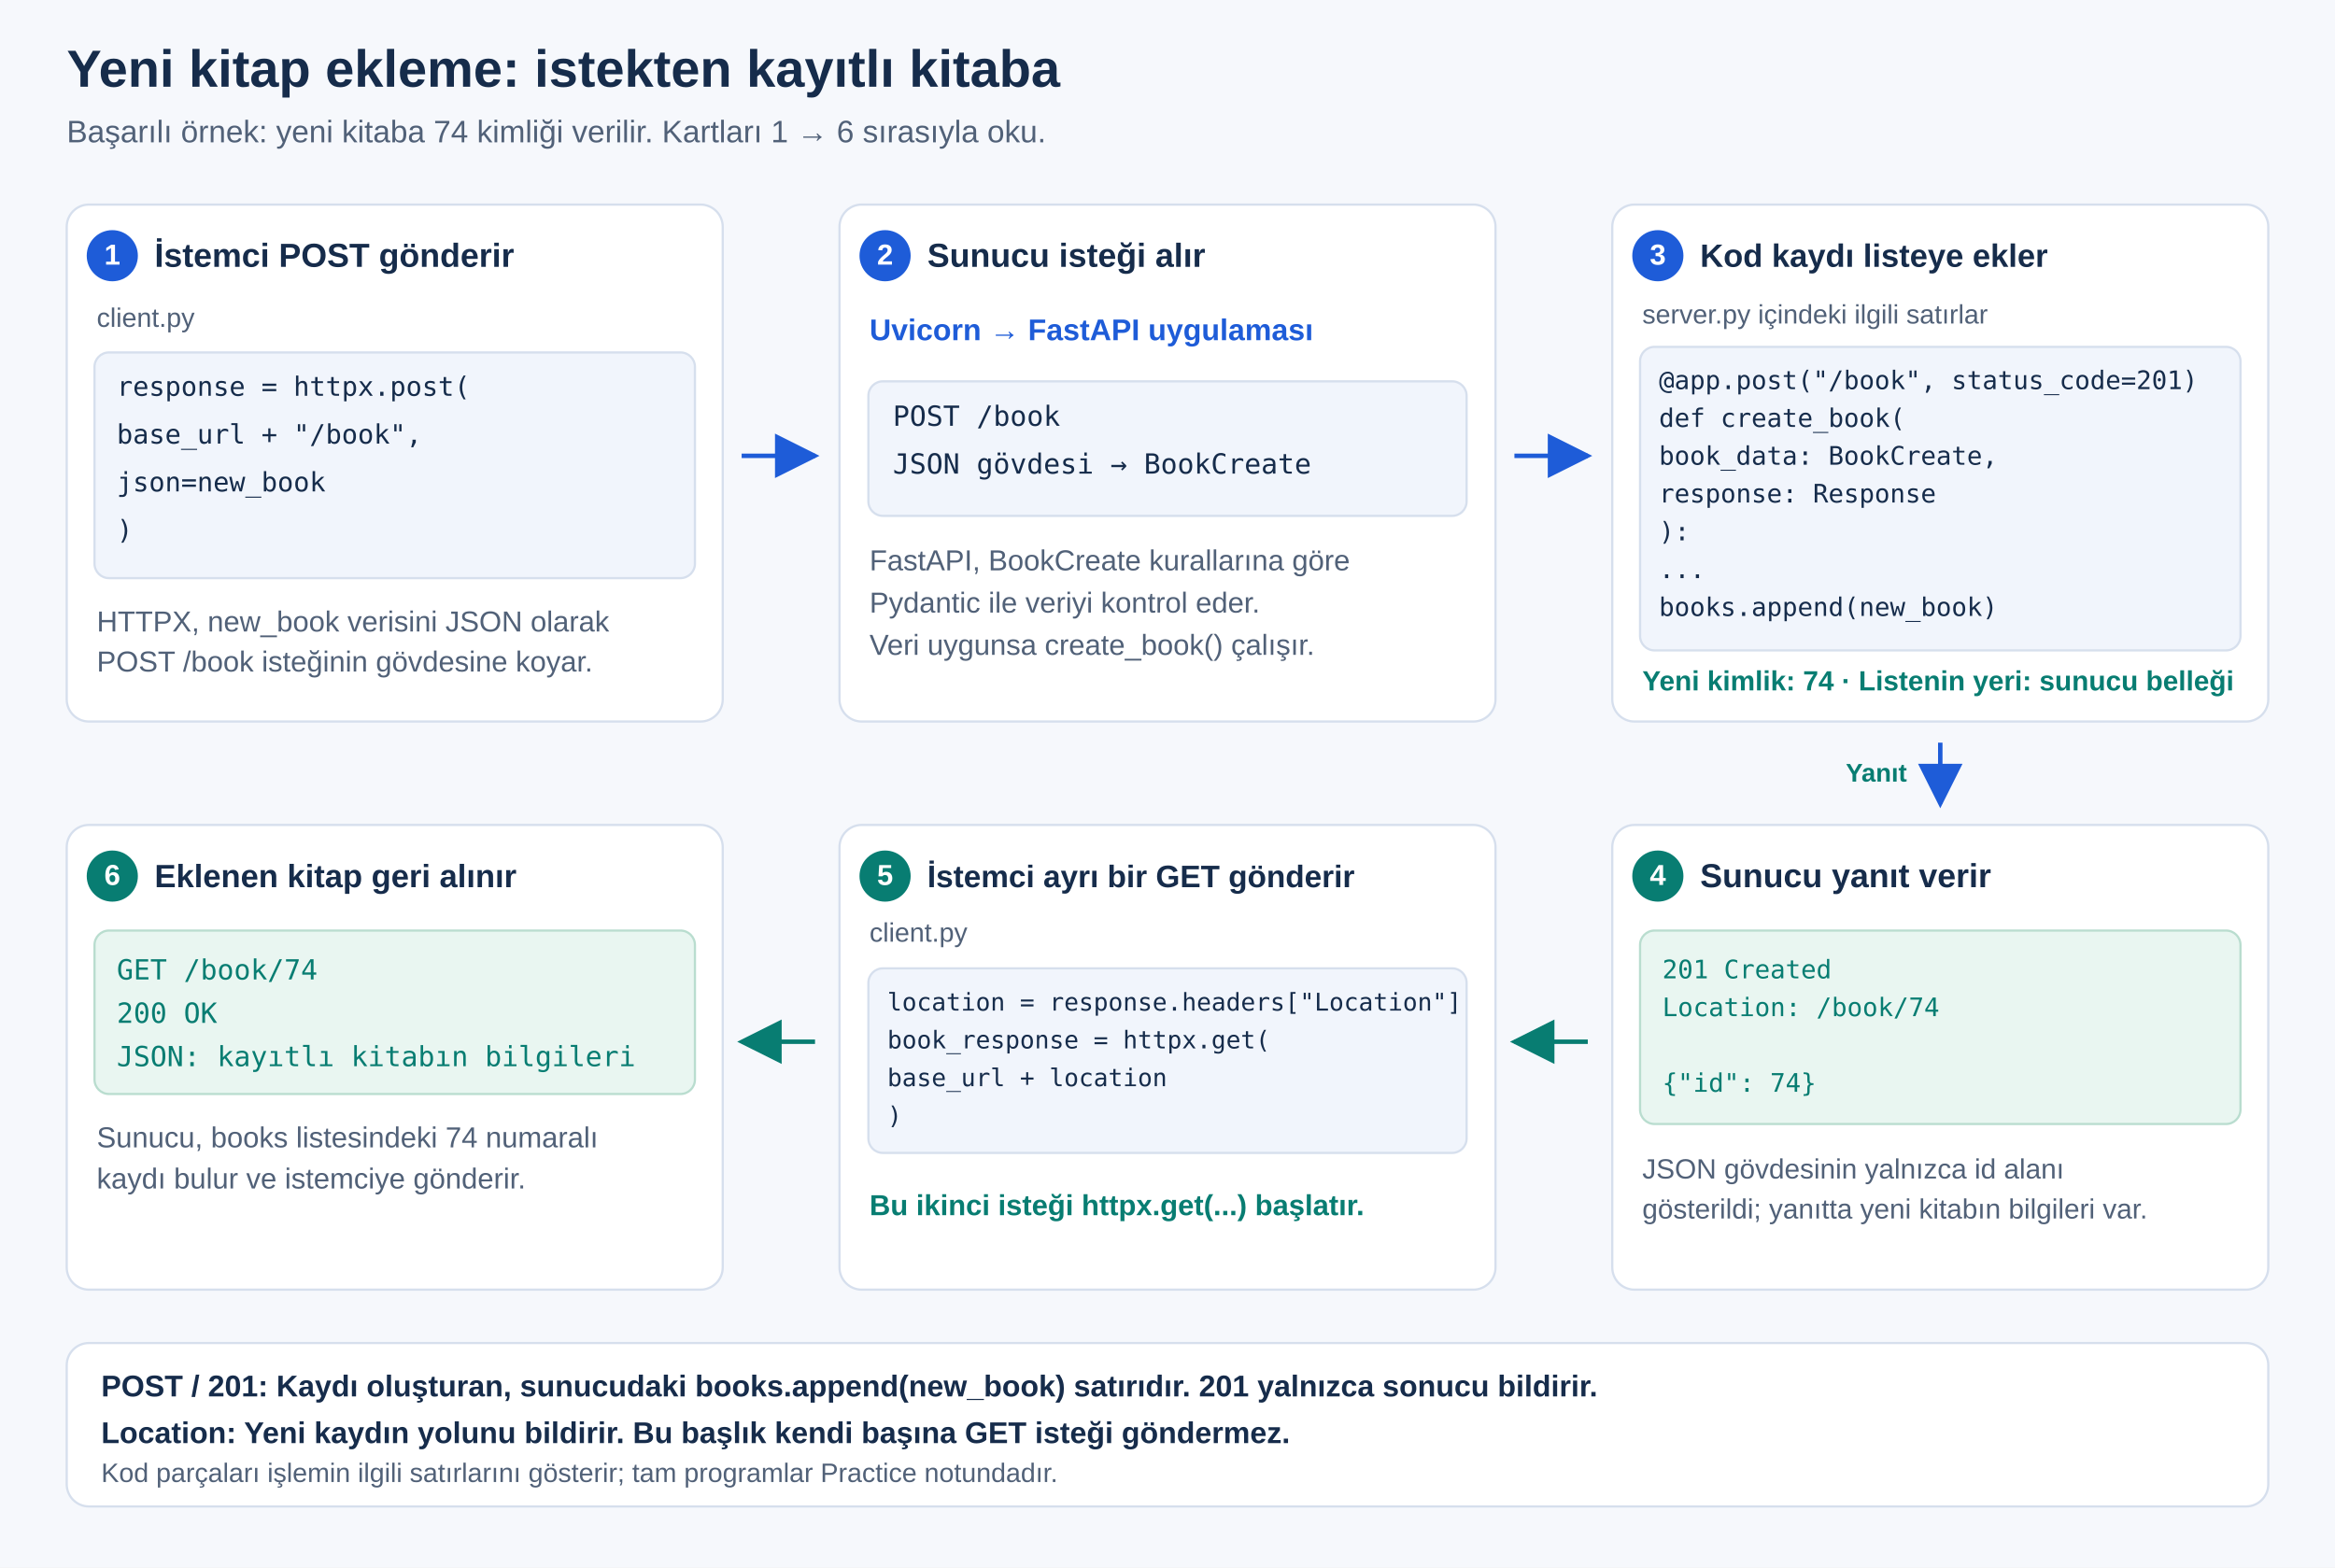
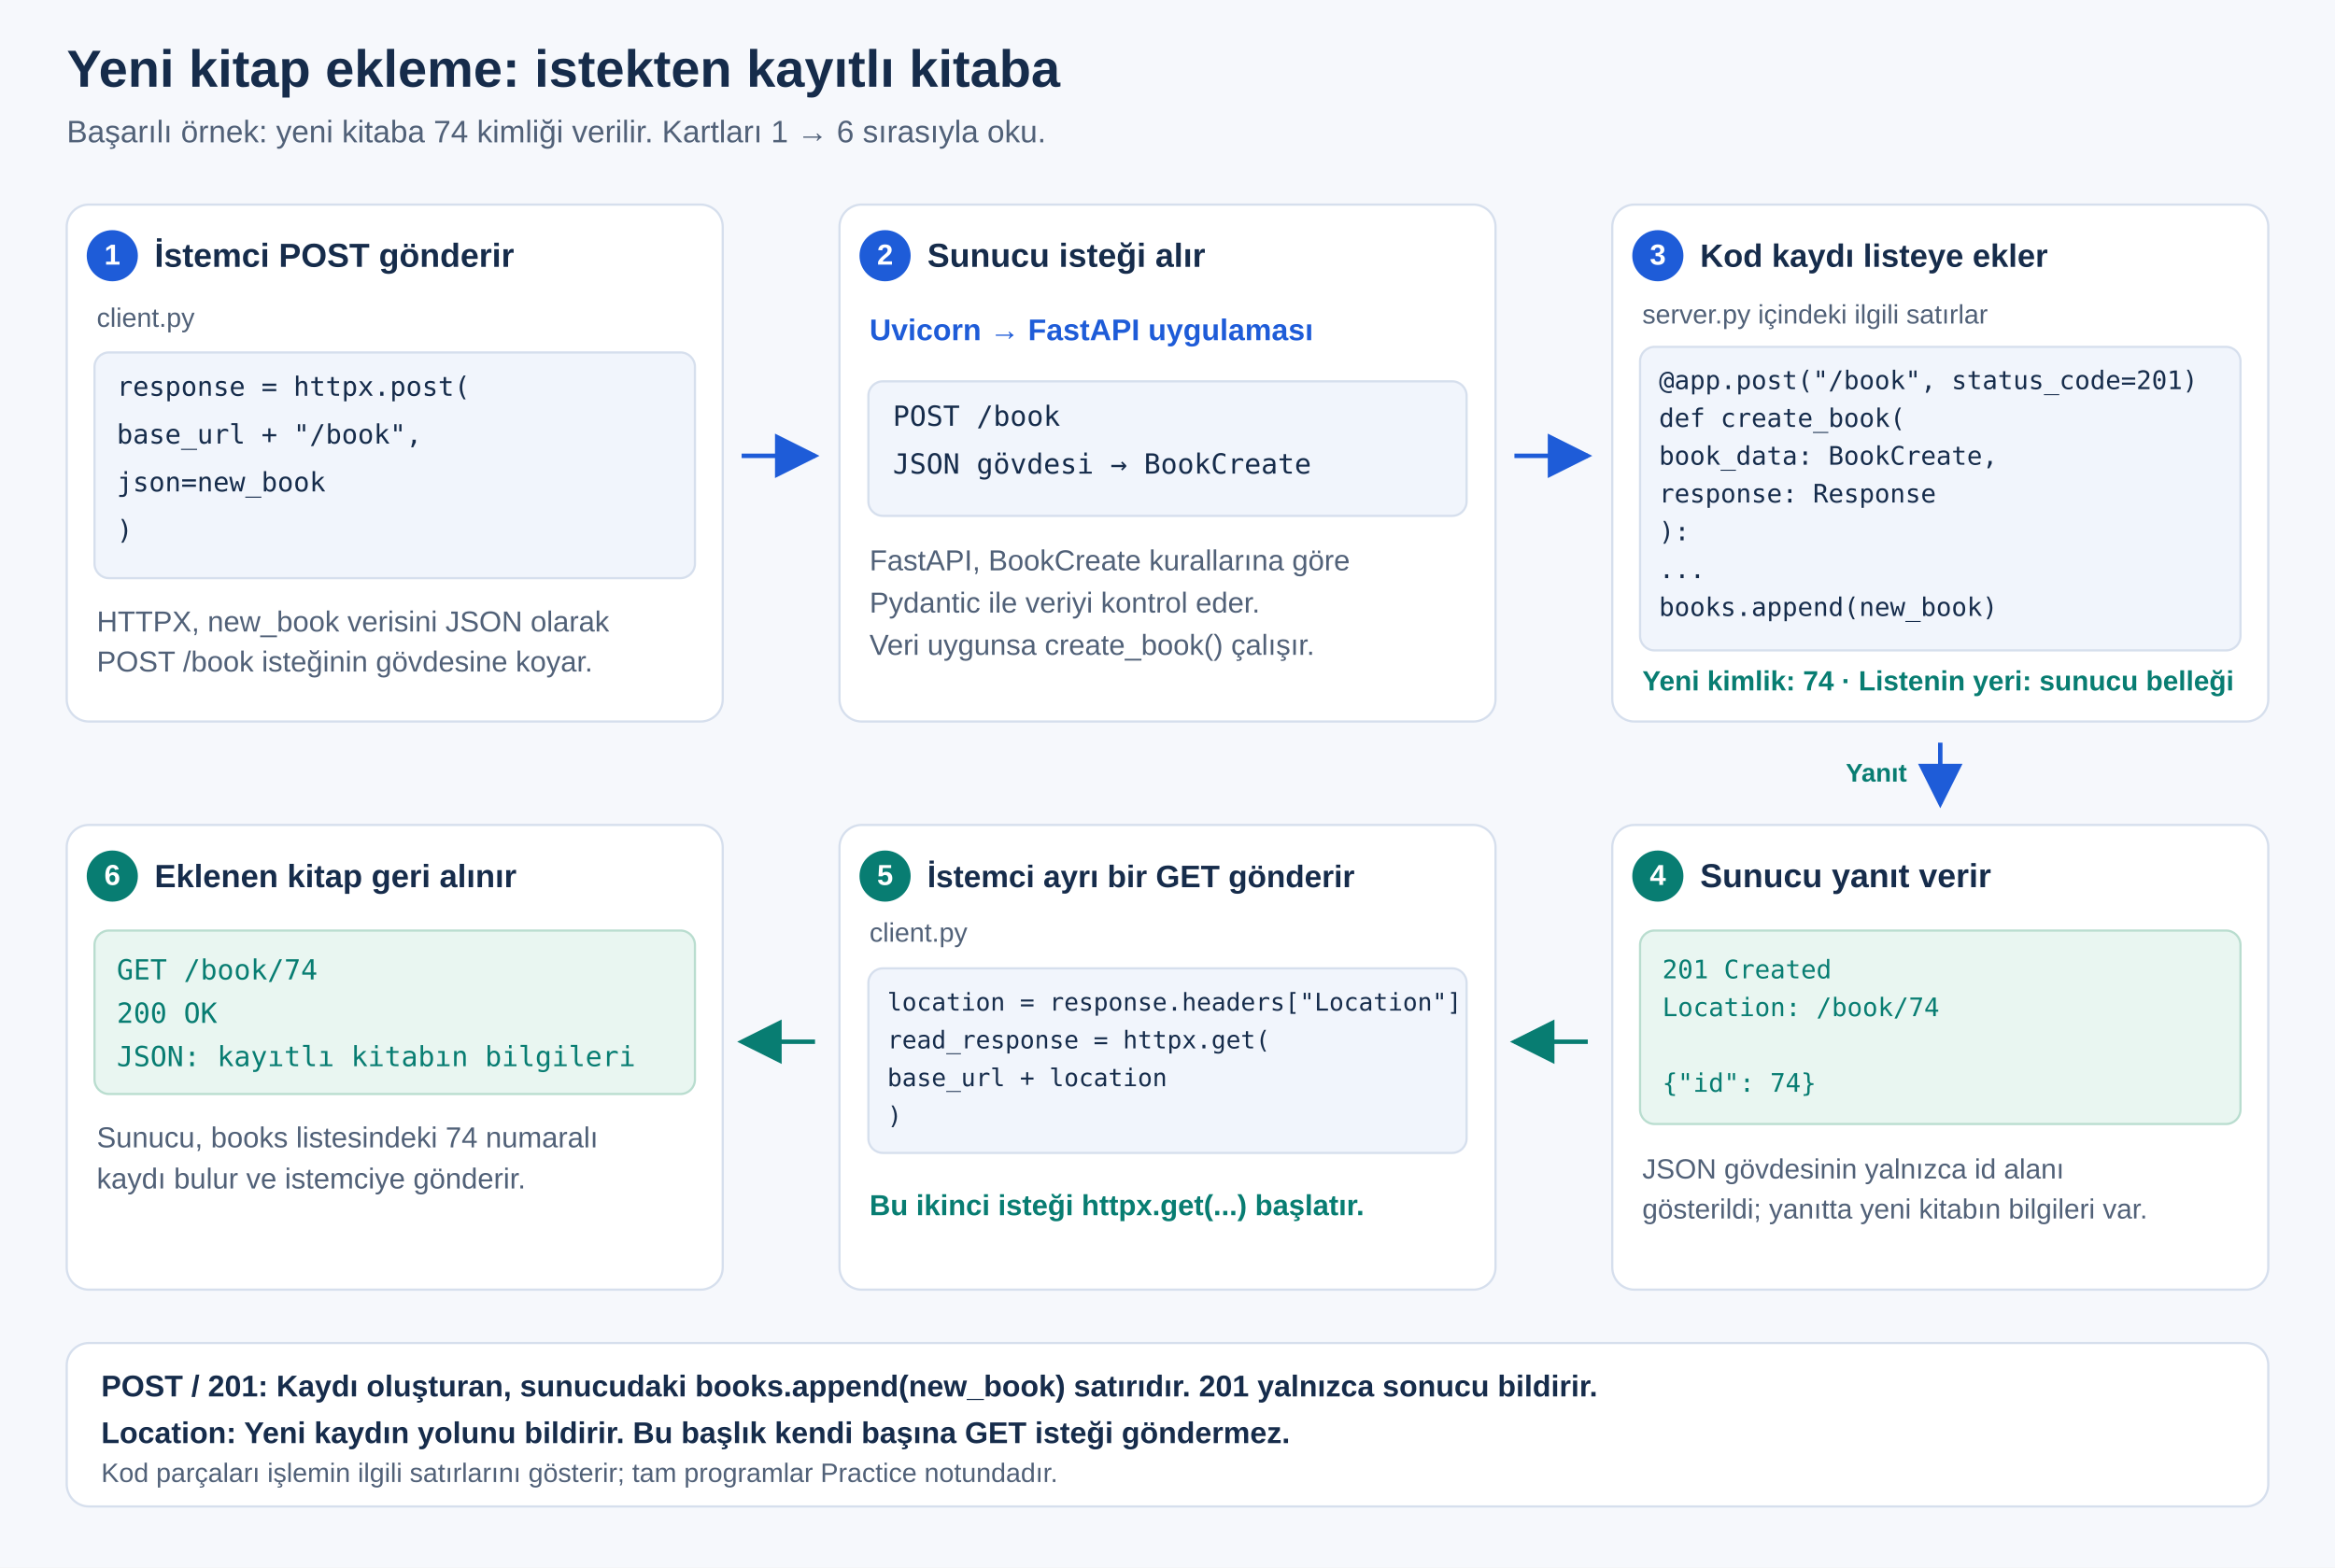
<svg xmlns="http://www.w3.org/2000/svg" width="2100" height="1410" viewBox="0 0 2100 1410" role="img" aria-labelledby="title desc">
  <rect width="2100" height="1410" fill="#F6F8FC" />
  <defs>
    <marker id="arrow-blue" markerWidth="10" markerHeight="10" refX="9" refY="5" orient="auto">
      <path d="M 0 0 L 10 5 L 0 10 Z" fill="#1E5CD8" />
    </marker>
    <marker id="arrow-teal" markerWidth="10" markerHeight="10" refX="9" refY="5" orient="auto">
      <path d="M 0 0 L 10 5 L 0 10 Z" fill="#087D72" />
    </marker>
    <marker id="arrow-purple" markerWidth="10" markerHeight="10" refX="9" refY="5" orient="auto">
      <path d="M 0 0 L 10 5 L 0 10 Z" fill="#7844AD" />
    </marker>
  </defs>
  <text x="60" y="78" font-family="Segoe UI, Arial, sans-serif" font-size="47" font-weight="700" fill="#162C4B" text-anchor="start">Yeni kitap ekleme: istekten kayıtlı kitaba</text>
  <text x="60" y="128" font-family="Segoe UI, Arial, sans-serif" font-size="28" font-weight="400" fill="#516178" text-anchor="start">Başarılı örnek: yeni kitaba 74 kimliği verilir. Kartları 1 → 6 sırasıyla oku.</text>
  <rect x="60" y="184" width="590" height="465" rx="20" fill="white" stroke="#D6DFED" stroke-width="2" />
  <rect x="755" y="184" width="590" height="465" rx="20" fill="white" stroke="#D6DFED" stroke-width="2" />
  <rect x="1450" y="184" width="590" height="465" rx="20" fill="white" stroke="#D6DFED" stroke-width="2" />
  <rect x="60" y="742" width="590" height="418" rx="20" fill="white" stroke="#D6DFED" stroke-width="2" />
  <rect x="755" y="742" width="590" height="418" rx="20" fill="white" stroke="#D6DFED" stroke-width="2" />
  <rect x="1450" y="742" width="590" height="418" rx="20" fill="white" stroke="#D6DFED" stroke-width="2" />
  <circle cx="101" cy="230" r="23" fill="#1E5CD8" />
  <text x="101" y="238" font-family="Segoe UI, Arial, sans-serif" font-size="26" font-weight="700" fill="white" text-anchor="middle">1</text>
  <text x="139" y="240" font-family="Segoe UI, Arial, sans-serif" font-size="30" font-weight="700" fill="#162C4B" text-anchor="start">İstemci POST gönderir</text>
  <text x="87" y="294" font-family="Segoe UI, Arial, sans-serif" font-size="24" font-weight="400" fill="#516178" text-anchor="start">client.py</text>
  <rect x="85" y="317" width="540" height="203" rx="13" fill="#F1F5FC" stroke="#D6DFED" stroke-width="2" />
  <text x="105" y="356" font-family="Consolas, monospace" font-size="24" font-weight="400" fill="#162C4B" text-anchor="start">response = httpx.post(</text>
  <text x="105" y="399" font-family="Consolas, monospace" font-size="24" font-weight="400" fill="#162C4B" text-anchor="start">    base_url + "/book",</text>
  <text x="105" y="442" font-family="Consolas, monospace" font-size="24" font-weight="400" fill="#162C4B" text-anchor="start">    json=new_book</text>
  <text x="105" y="485" font-family="Consolas, monospace" font-size="24" font-weight="400" fill="#162C4B" text-anchor="start">)</text>
  <text x="87" y="568" font-family="Segoe UI, Arial, sans-serif" font-size="26" font-weight="400" fill="#516178" text-anchor="start">HTTPX, new_book verisini JSON olarak</text>
  <text x="87" y="604" font-family="Segoe UI, Arial, sans-serif" font-size="26" font-weight="400" fill="#516178" text-anchor="start">POST /book isteğinin gövdesine koyar.</text>
  <line x1="667" y1="410" x2="733" y2="410" stroke="#1E5CD8" stroke-width="4" marker-end="url(#arrow-blue)" />
  <circle cx="796" cy="230" r="23" fill="#1E5CD8" />
  <text x="796" y="238" font-family="Segoe UI, Arial, sans-serif" font-size="26" font-weight="700" fill="white" text-anchor="middle">2</text>
  <text x="834" y="240" font-family="Segoe UI, Arial, sans-serif" font-size="30" font-weight="700" fill="#162C4B" text-anchor="start">Sunucu isteği alır</text>
  <text x="782" y="306" font-family="Segoe UI, Arial, sans-serif" font-size="27" font-weight="600" fill="#1E5CD8" text-anchor="start">Uvicorn → FastAPI uygulaması</text>
  <rect x="781" y="343" width="538" height="121" rx="13" fill="#F1F5FC" stroke="#D6DFED" stroke-width="2" />
  <text x="803" y="383" font-family="Consolas, monospace" font-size="25" font-weight="400" fill="#162C4B" text-anchor="start">POST /book</text>
  <text x="803" y="426" font-family="Consolas, monospace" font-size="25" font-weight="400" fill="#162C4B" text-anchor="start">JSON gövdesi → BookCreate</text>
  <text x="782" y="513" font-family="Segoe UI, Arial, sans-serif" font-size="26" font-weight="400" fill="#516178" text-anchor="start">FastAPI, BookCreate kurallarına göre</text>
  <text x="782" y="551" font-family="Segoe UI, Arial, sans-serif" font-size="26" font-weight="400" fill="#516178" text-anchor="start">Pydantic ile veriyi kontrol eder.</text>
  <text x="782" y="589" font-family="Segoe UI, Arial, sans-serif" font-size="26" font-weight="400" fill="#516178" text-anchor="start">Veri uygunsa create_book() çalışır.</text>
  <line x1="1362" y1="410" x2="1428" y2="410" stroke="#1E5CD8" stroke-width="4" marker-end="url(#arrow-blue)" />
  <circle cx="1491" cy="230" r="23" fill="#1E5CD8" />
  <text x="1491" y="238" font-family="Segoe UI, Arial, sans-serif" font-size="26" font-weight="700" fill="white" text-anchor="middle">3</text>
  <text x="1529" y="240" font-family="Segoe UI, Arial, sans-serif" font-size="29" font-weight="700" fill="#162C4B" text-anchor="start">Kod kaydı listeye ekler</text>
  <text x="1477" y="291" font-family="Segoe UI, Arial, sans-serif" font-size="24" font-weight="400" fill="#516178" text-anchor="start">server.py içindeki ilgili satırlar</text>
  <rect x="1475" y="312" width="540" height="273" rx="13" fill="#F1F5FC" stroke="#D6DFED" stroke-width="2" />
  <text x="1492" y="350" font-family="Consolas, monospace" font-size="23" font-weight="400" fill="#162C4B" text-anchor="start">@app.post("/book", status_code=201)</text>
  <text x="1492" y="384" font-family="Consolas, monospace" font-size="23" font-weight="400" fill="#162C4B" text-anchor="start">def create_book(</text>
  <text x="1492" y="418" font-family="Consolas, monospace" font-size="23" font-weight="400" fill="#162C4B" text-anchor="start">    book_data: BookCreate,</text>
  <text x="1492" y="452" font-family="Consolas, monospace" font-size="23" font-weight="400" fill="#162C4B" text-anchor="start">    response: Response</text>
  <text x="1492" y="486" font-family="Consolas, monospace" font-size="23" font-weight="400" fill="#162C4B" text-anchor="start">):</text>
  <text x="1492" y="520" font-family="Consolas, monospace" font-size="23" font-weight="400" fill="#162C4B" text-anchor="start">    ...</text>
  <text x="1492" y="554" font-family="Consolas, monospace" font-size="23" font-weight="400" fill="#162C4B" text-anchor="start">    books.append(new_book)</text>
  <text x="1477" y="621" font-family="Segoe UI, Arial, sans-serif" font-size="25" font-weight="600" fill="#087D72" text-anchor="start">Yeni kimlik: 74 · Listenin yeri: sunucu belleği</text>
  <line x1="1745" y1="668" x2="1745" y2="723" stroke="#1E5CD8" stroke-width="4" marker-end="url(#arrow-blue)" />
  <text x="1715" y="703" font-family="Segoe UI, Arial, sans-serif" font-size="23" font-weight="600" fill="#087D72" text-anchor="end">Yanıt</text>
  <circle cx="1491" cy="788" r="23" fill="#087D72" />
  <text x="1491" y="796" font-family="Segoe UI, Arial, sans-serif" font-size="26" font-weight="700" fill="white" text-anchor="middle">4</text>
  <text x="1529" y="798" font-family="Segoe UI, Arial, sans-serif" font-size="30" font-weight="700" fill="#162C4B" text-anchor="start">Sunucu yanıt verir</text>
  <rect x="1475" y="837" width="540" height="174" rx="13" fill="#E9F6F1" stroke="#B9DDCF" stroke-width="2" />
  <text x="1495" y="880" font-family="Consolas, monospace" font-size="23" font-weight="400" fill="#087D72" text-anchor="start">201 Created</text>
  <text x="1495" y="914" font-family="Consolas, monospace" font-size="23" font-weight="400" fill="#087D72" text-anchor="start">Location: /book/74</text>
  <text x="1495" y="948" font-family="Consolas, monospace" font-size="23" font-weight="400" fill="#087D72" text-anchor="start" />
  <text x="1495" y="982" font-family="Consolas, monospace" font-size="23" font-weight="400" fill="#087D72" text-anchor="start">{"id": 74}</text>
  <text x="1477" y="1060" font-family="Segoe UI, Arial, sans-serif" font-size="25" font-weight="400" fill="#516178" text-anchor="start">JSON gövdesinin yalnızca id alanı</text>
  <text x="1477" y="1096" font-family="Segoe UI, Arial, sans-serif" font-size="25" font-weight="400" fill="#516178" text-anchor="start">gösterildi; yanıtta yeni kitabın bilgileri var.</text>
  <line x1="1428" y1="937" x2="1362" y2="937" stroke="#087D72" stroke-width="4" marker-end="url(#arrow-teal)" />
  <circle cx="796" cy="788" r="23" fill="#087D72" />
  <text x="796" y="796" font-family="Segoe UI, Arial, sans-serif" font-size="26" font-weight="700" fill="white" text-anchor="middle">5</text>
  <text x="834" y="798" font-family="Segoe UI, Arial, sans-serif" font-size="28" font-weight="700" fill="#162C4B" text-anchor="start">İstemci ayrı bir GET gönderir</text>
  <text x="782" y="847" font-family="Segoe UI, Arial, sans-serif" font-size="24" font-weight="400" fill="#516178" text-anchor="start">client.py</text>
  <rect x="781" y="871" width="538" height="166" rx="13" fill="#F1F5FC" stroke="#D6DFED" stroke-width="2" />
  <text x="798" y="909" font-family="Consolas, monospace" font-size="22" font-weight="400" fill="#162C4B" text-anchor="start">location = response.headers["Location"]</text>
-   <text x="798" y="943" font-family="Consolas, monospace" font-size="22" font-weight="400" fill="#162C4B" text-anchor="start">book_response = httpx.get(</text>
+   <text x="798" y="943" font-family="Consolas, monospace" font-size="22" font-weight="400" fill="#162C4B" text-anchor="start">read_response = httpx.get(</text>
  <text x="798" y="977" font-family="Consolas, monospace" font-size="22" font-weight="400" fill="#162C4B" text-anchor="start">    base_url + location</text>
  <text x="798" y="1011" font-family="Consolas, monospace" font-size="22" font-weight="400" fill="#162C4B" text-anchor="start">)</text>
  <text x="782" y="1093" font-family="Segoe UI, Arial, sans-serif" font-size="26" font-weight="600" fill="#087D72" text-anchor="start">Bu ikinci isteği httpx.get(...) başlatır.</text>
  <line x1="733" y1="937" x2="667" y2="937" stroke="#087D72" stroke-width="4" marker-end="url(#arrow-teal)" />
  <circle cx="101" cy="788" r="23" fill="#087D72" />
  <text x="101" y="796" font-family="Segoe UI, Arial, sans-serif" font-size="26" font-weight="700" fill="white" text-anchor="middle">6</text>
  <text x="139" y="798" font-family="Segoe UI, Arial, sans-serif" font-size="29" font-weight="700" fill="#162C4B" text-anchor="start">Eklenen kitap geri alınır</text>
  <rect x="85" y="837" width="540" height="147" rx="13" fill="#E9F6F1" stroke="#B9DDCF" stroke-width="2" />
  <text x="105" y="881" font-family="Consolas, monospace" font-size="25" font-weight="400" fill="#087D72" text-anchor="start">GET /book/74</text>
  <text x="105" y="920" font-family="Consolas, monospace" font-size="25" font-weight="400" fill="#087D72" text-anchor="start">200 OK</text>
  <text x="105" y="959" font-family="Consolas, monospace" font-size="25" font-weight="400" fill="#087D72" text-anchor="start">JSON: kayıtlı kitabın bilgileri</text>
  <text x="87" y="1032" font-family="Segoe UI, Arial, sans-serif" font-size="26" font-weight="400" fill="#516178" text-anchor="start">Sunucu, books listesindeki 74 numaralı</text>
  <text x="87" y="1069" font-family="Segoe UI, Arial, sans-serif" font-size="26" font-weight="400" fill="#516178" text-anchor="start">kaydı bulur ve istemciye gönderir.</text>
  <rect x="60" y="1208" width="1980" height="147" rx="20" fill="#FFFFFF" stroke="#D6DFED" stroke-width="2" />
  <text x="91" y="1256" font-family="Segoe UI, Arial, sans-serif" font-size="27" font-weight="600" fill="#162C4B" text-anchor="start">POST / 201: Kaydı oluşturan, sunucudaki books.append(new_book) satırıdır. 201 yalnızca sonucu bildirir.</text>
  <text x="91" y="1298" font-family="Segoe UI, Arial, sans-serif" font-size="27" font-weight="600" fill="#162C4B" text-anchor="start">Location: Yeni kaydın yolunu bildirir. Bu başlık kendi başına GET isteği göndermez.</text>
  <text x="91" y="1333" font-family="Segoe UI, Arial, sans-serif" font-size="24" font-weight="400" fill="#516178" text-anchor="start">Kod parçaları işlemin ilgili satırlarını gösterir; tam programlar Practice notundadır.</text>
</svg>
